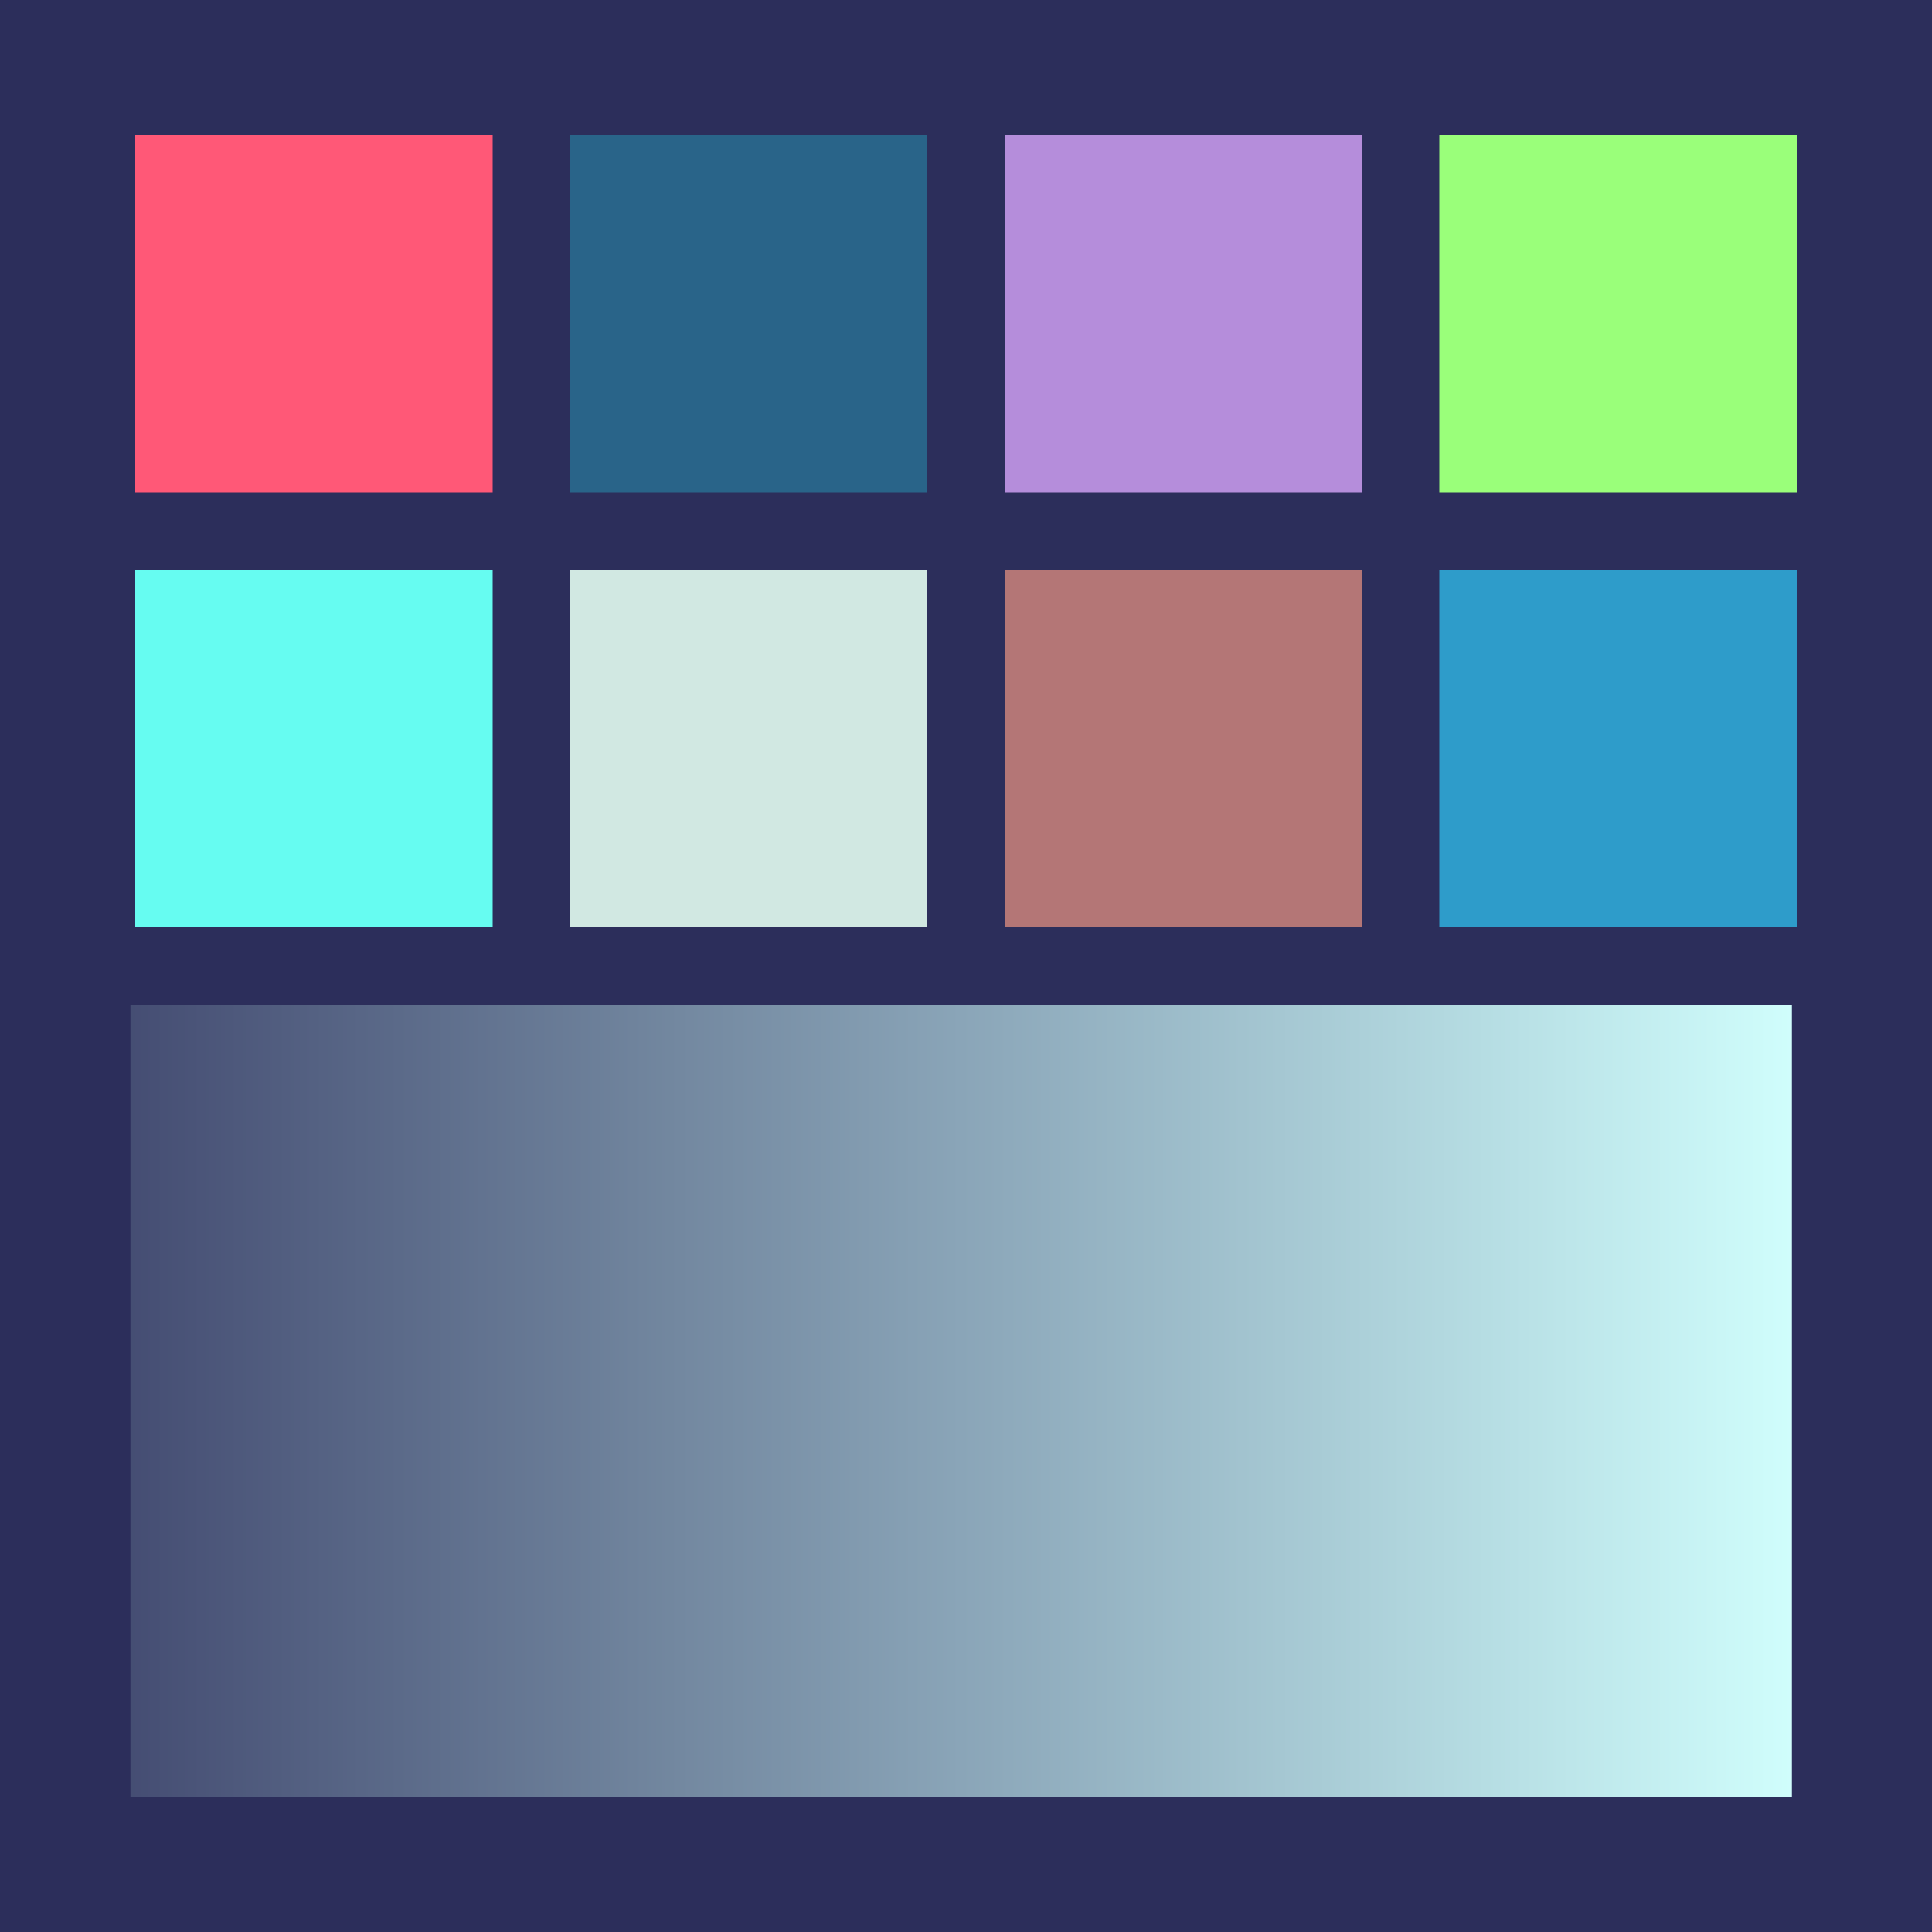
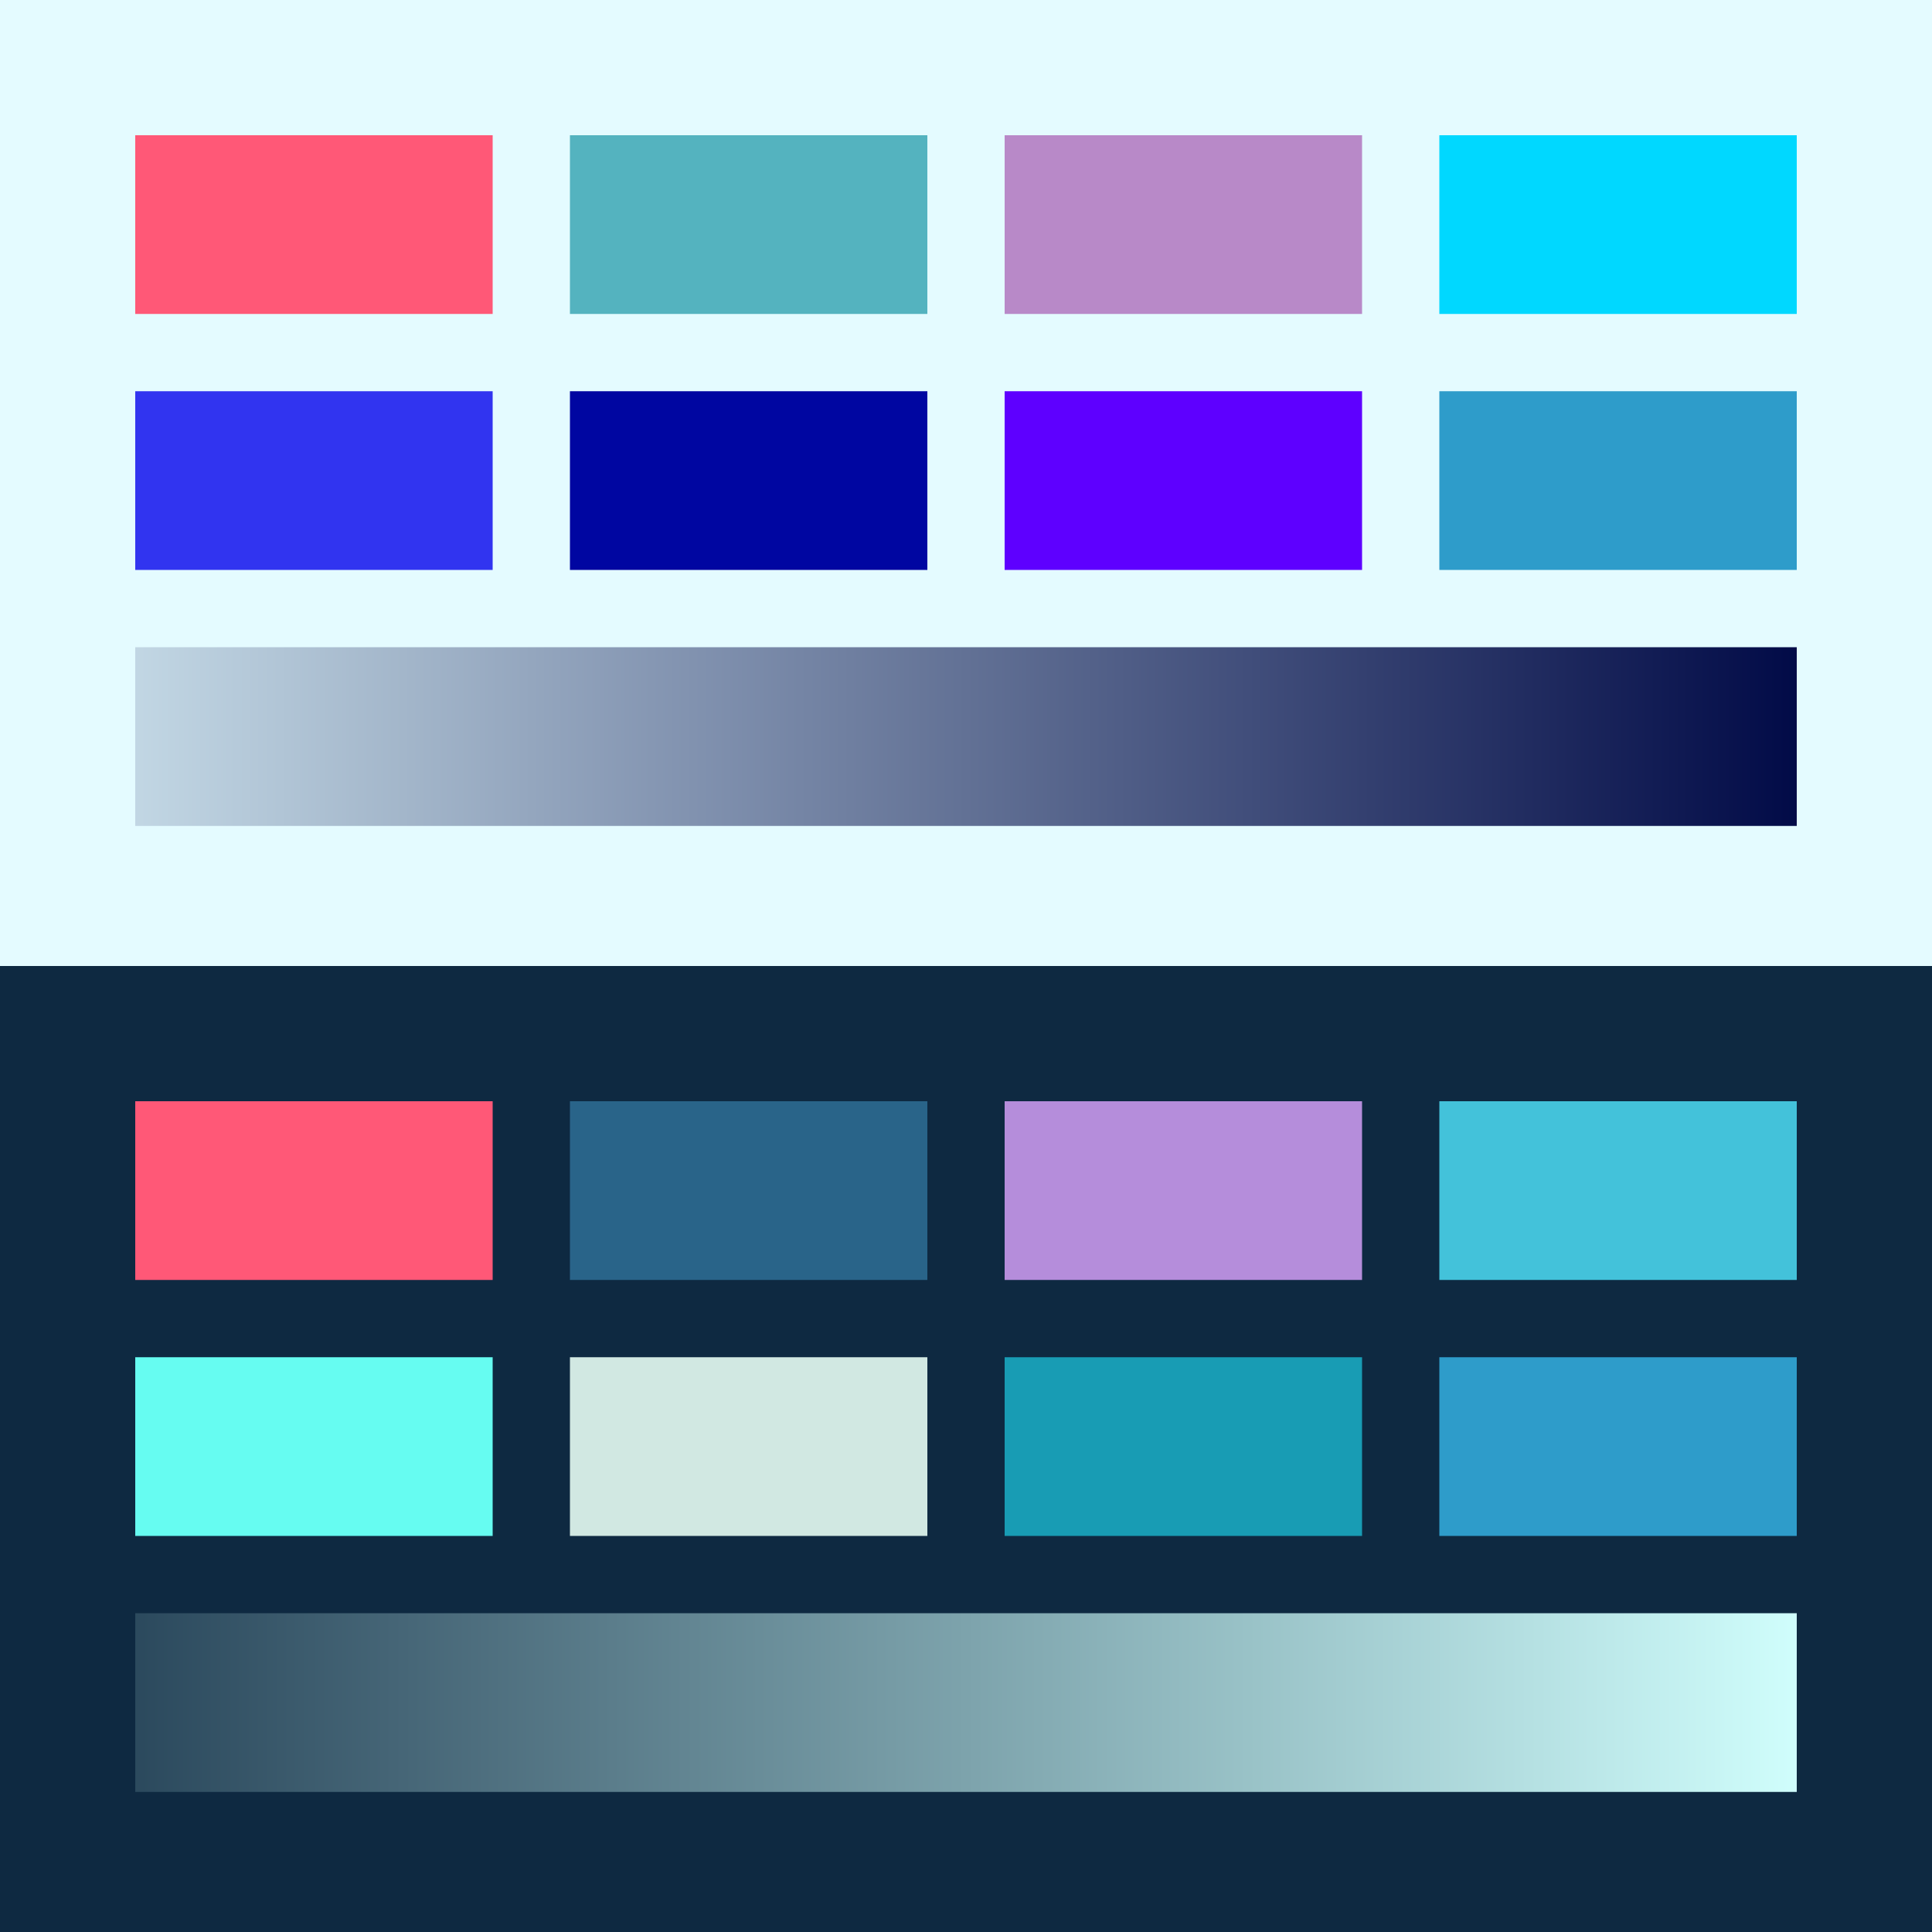
<svg xmlns="http://www.w3.org/2000/svg" width="400px" height="400px" viewBox="0 0 400 400" version="1.1">
  <defs>
-     <linearGradient x1="0%" y1="50%" x2="100%" y2="50%" id="shadeGradient">
-       <stop stop-color="#444c72" offset="0%" />
-       <stop stop-color="#5b6a89" offset="16.67%" />
-       <stop stop-color="#7388a0" offset="33.33%" />
-       <stop stop-color="#8aa5b8" offset="50%" />
-       <stop stop-color="#a2c3cf" offset="66.67%" />
-       <stop stop-color="#b9e1e6" offset="83.33%" />
+     <linearGradient x1="0%" y1="50%" x2="100%" y2="50%" id="shadeGradientLight">
+       <stop stop-color="#c3d8e5" offset="0%" />
+       <stop stop-color="#a3b6ca" offset="16.67%" />
+       <stop stop-color="#8293b0" offset="33.33%" />
+       <stop stop-color="#627195" offset="50%" />
+       <stop stop-color="#414e7b" offset="66.67%" />
+       <stop stop-color="#212c60" offset="83.33%" />
+       <stop stop-color="#000946" offset="100%" />
+     </linearGradient>
+     <linearGradient x1="0%" y1="50%" x2="100%" y2="50%" id="shadeGradientDark">
+       <stop stop-color="#2a485c" offset="0%" />
+       <stop stop-color="#466677" offset="16.67%" />
+       <stop stop-color="#628592" offset="33.33%" />
+       <stop stop-color="#7da3ac" offset="50%" />
+       <stop stop-color="#99c2c7" offset="66.67%" />
+       <stop stop-color="#b5e0e2" offset="83.33%" />
      <stop stop-color="#d1fffd" offset="100%" />
    </linearGradient>
  </defs>
-   <rect fill="#2c2e5b" x="0" y="0" width="400" height="400" />
-   <rect fill="#ff5877" x="28" y="28" width="74" height="74" />
-   <rect fill="#296489" x="118" y="28" width="74" height="74" />
-   <rect fill="#b58ddb" x="208" y="28" width="74" height="74" />
-   <rect fill="#9aff7a" x="298" y="28" width="74" height="74" />
-   <rect fill="#66fcf1" x="28" y="118" width="74" height="74" />
-   <rect fill="#d1e8e2" x="118" y="118" width="74" height="74" />
-   <rect fill="#b47676" x="208" y="118" width="74" height="74" />
-   <rect fill="#2e9cca" x="298" y="118" width="74" height="74" />
-   <rect fill="url(#shadeGradient)" x="27" y="208" width="344" height="164" />
+   <g id="light">
+     <rect fill="#e4fbff" x="0" y="0" width="400" height="200" />
+     <rect fill="#ff5877" x="28" y="28" width="74" height="37" />
+     <rect fill="#54b3bf" x="118" y="28" width="74" height="37" />
+     <rect fill="#b889c8" x="208" y="28" width="74" height="37" />
+     <rect fill="#00d8ff" x="298" y="28" width="74" height="37" />
+     <rect fill="#3134f0" x="28" y="81" width="74" height="37" />
+     <rect fill="#0006a1" x="118" y="81" width="74" height="37" />
+     <rect fill="#5e00ff" x="208" y="81" width="74" height="37" />
+     <rect fill="#2e9cca" x="298" y="81" width="74" height="37" />
+     <rect fill="url(#shadeGradientLight)" x="28" y="134" width="344" height="37" />
+   </g>
+   <g id="dark" transform="translate(0, 200)">
+     <rect fill="#0e2941" x="0" y="0" width="400" height="200" />
+     <rect fill="#ff5877" x="28" y="28" width="74" height="37" />
+     <rect fill="#296489" x="118" y="28" width="74" height="37" />
+     <rect fill="#b58ddb" x="208" y="28" width="74" height="37" />
+     <rect fill="#43c2da" x="298" y="28" width="74" height="37" />
+     <rect fill="#66fcf1" x="28" y="81" width="74" height="37" />
+     <rect fill="#d1e8e2" x="118" y="81" width="74" height="37" />
+     <rect fill="#189cb4" x="208" y="81" width="74" height="37" />
+     <rect fill="#2e9cca" x="298" y="81" width="74" height="37" />
+     <rect fill="url(#shadeGradientDark)" x="28" y="134" width="344" height="37" />
+   </g>
</svg>
